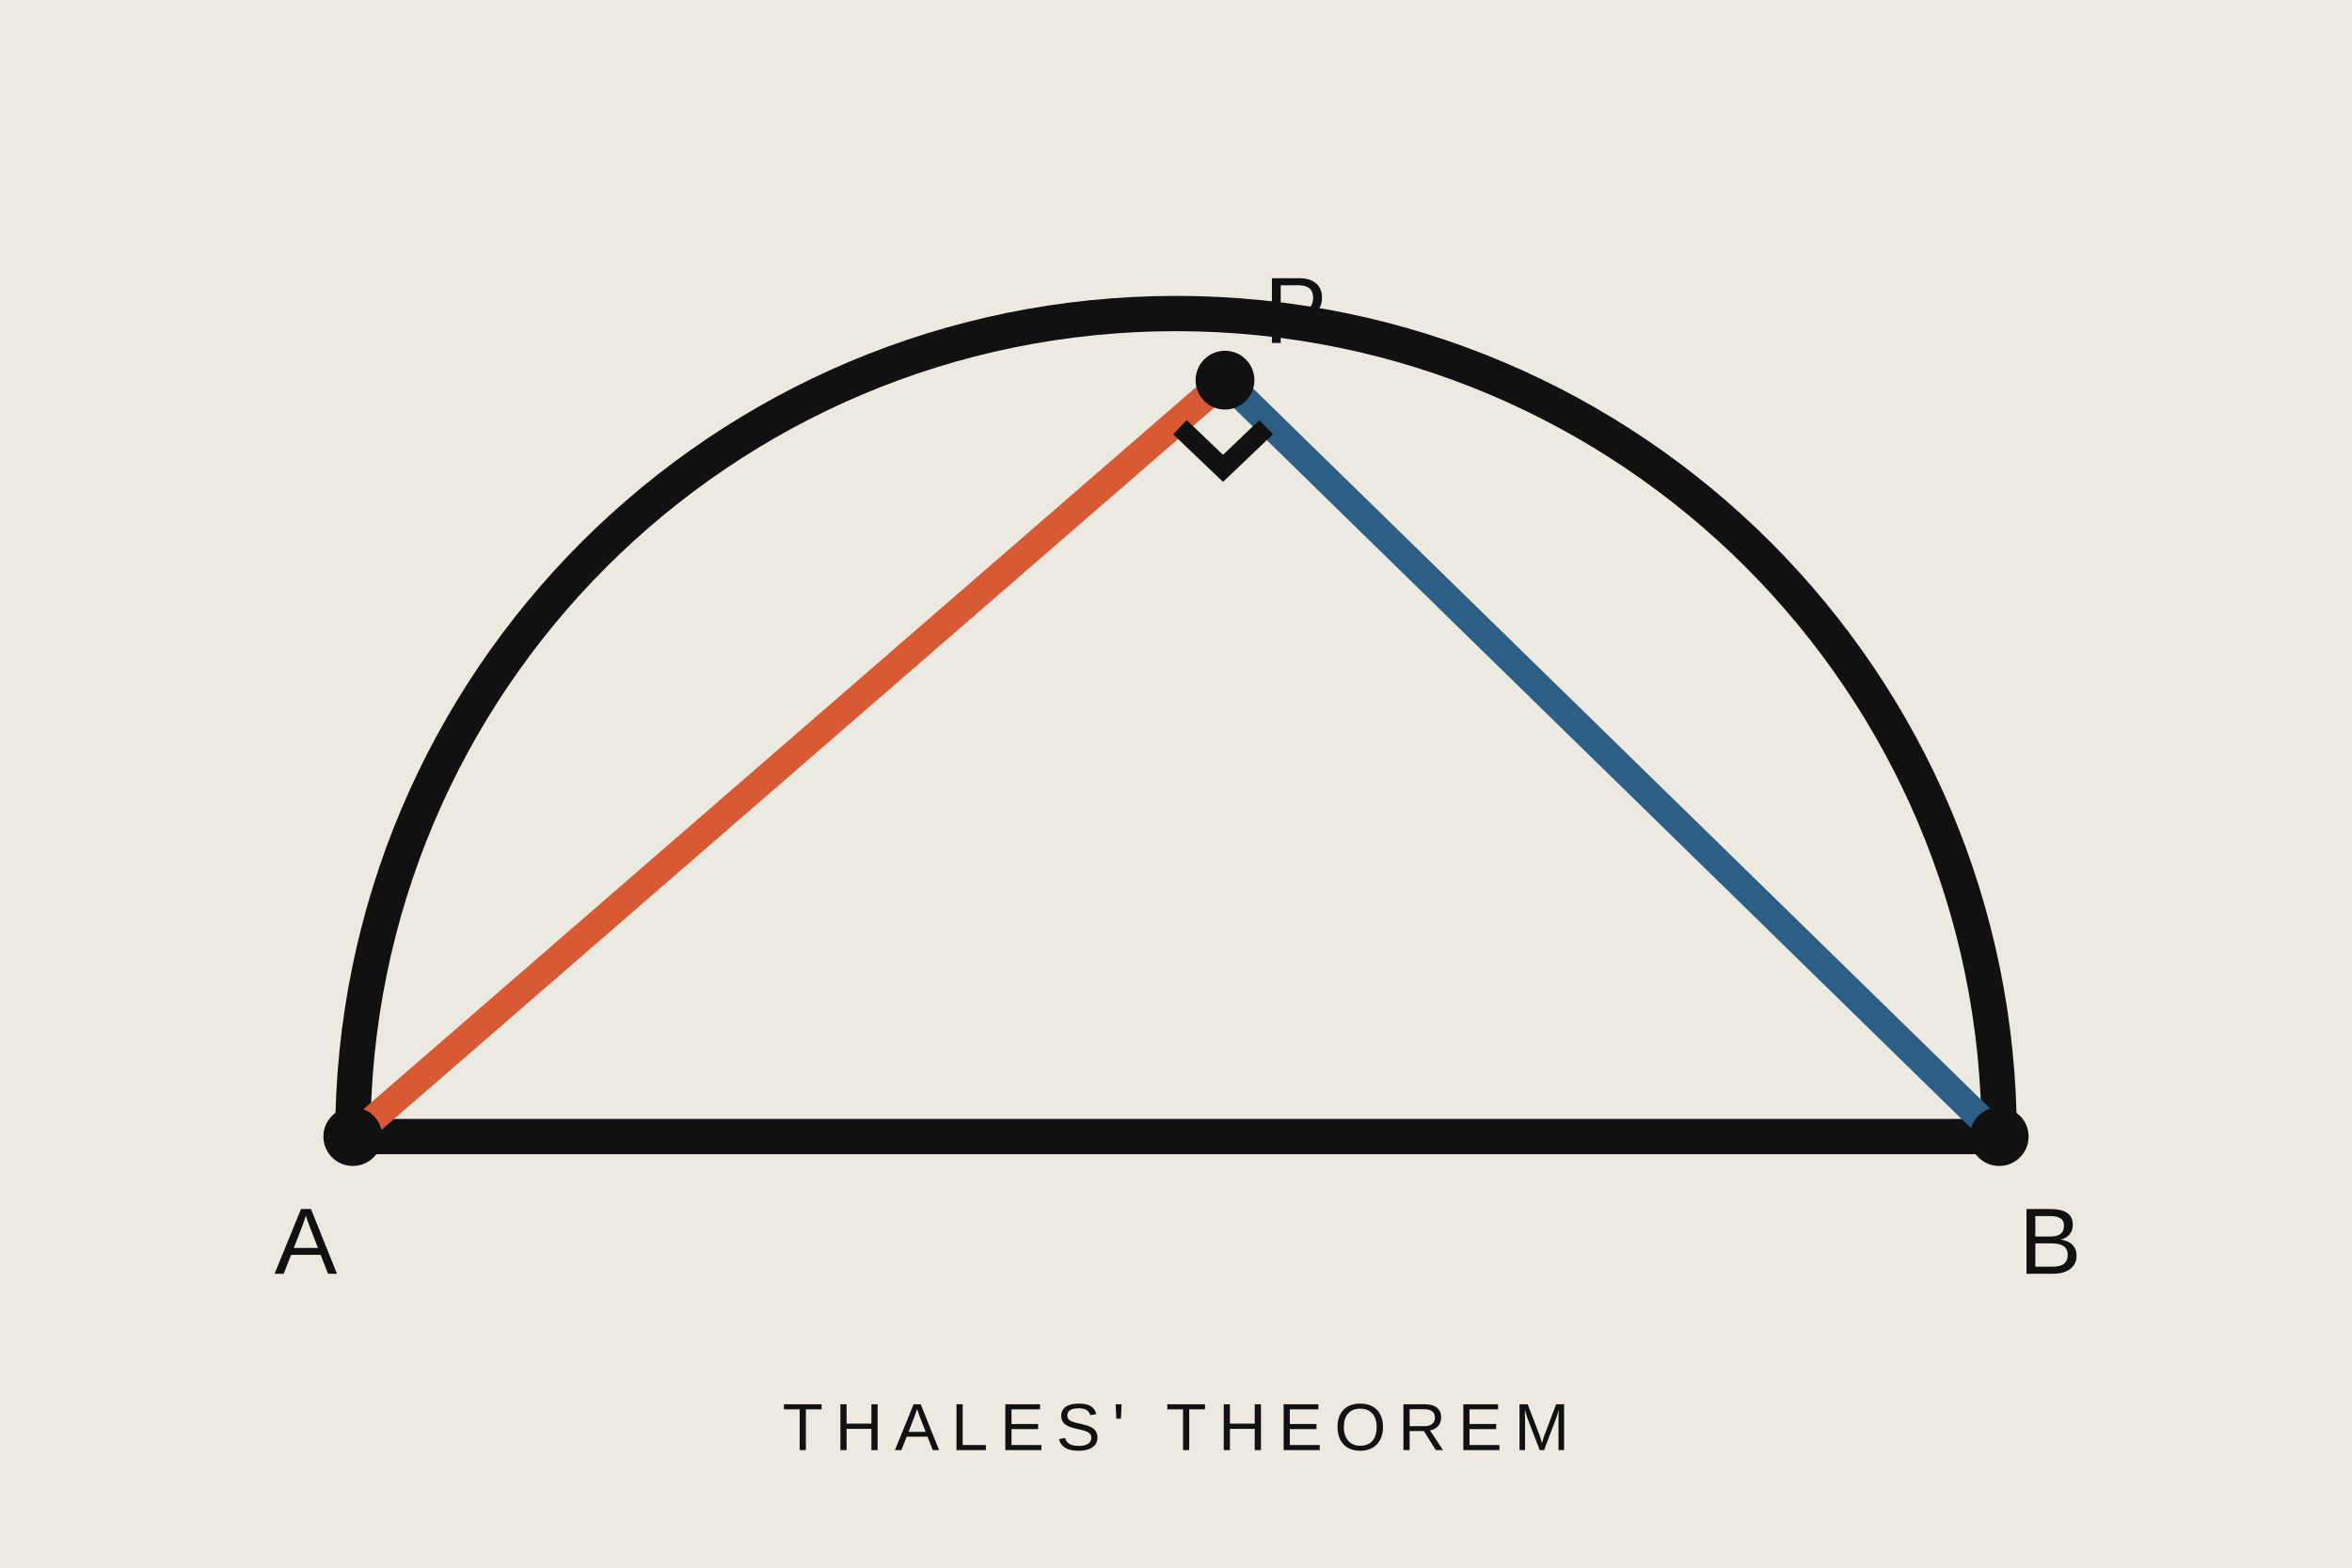
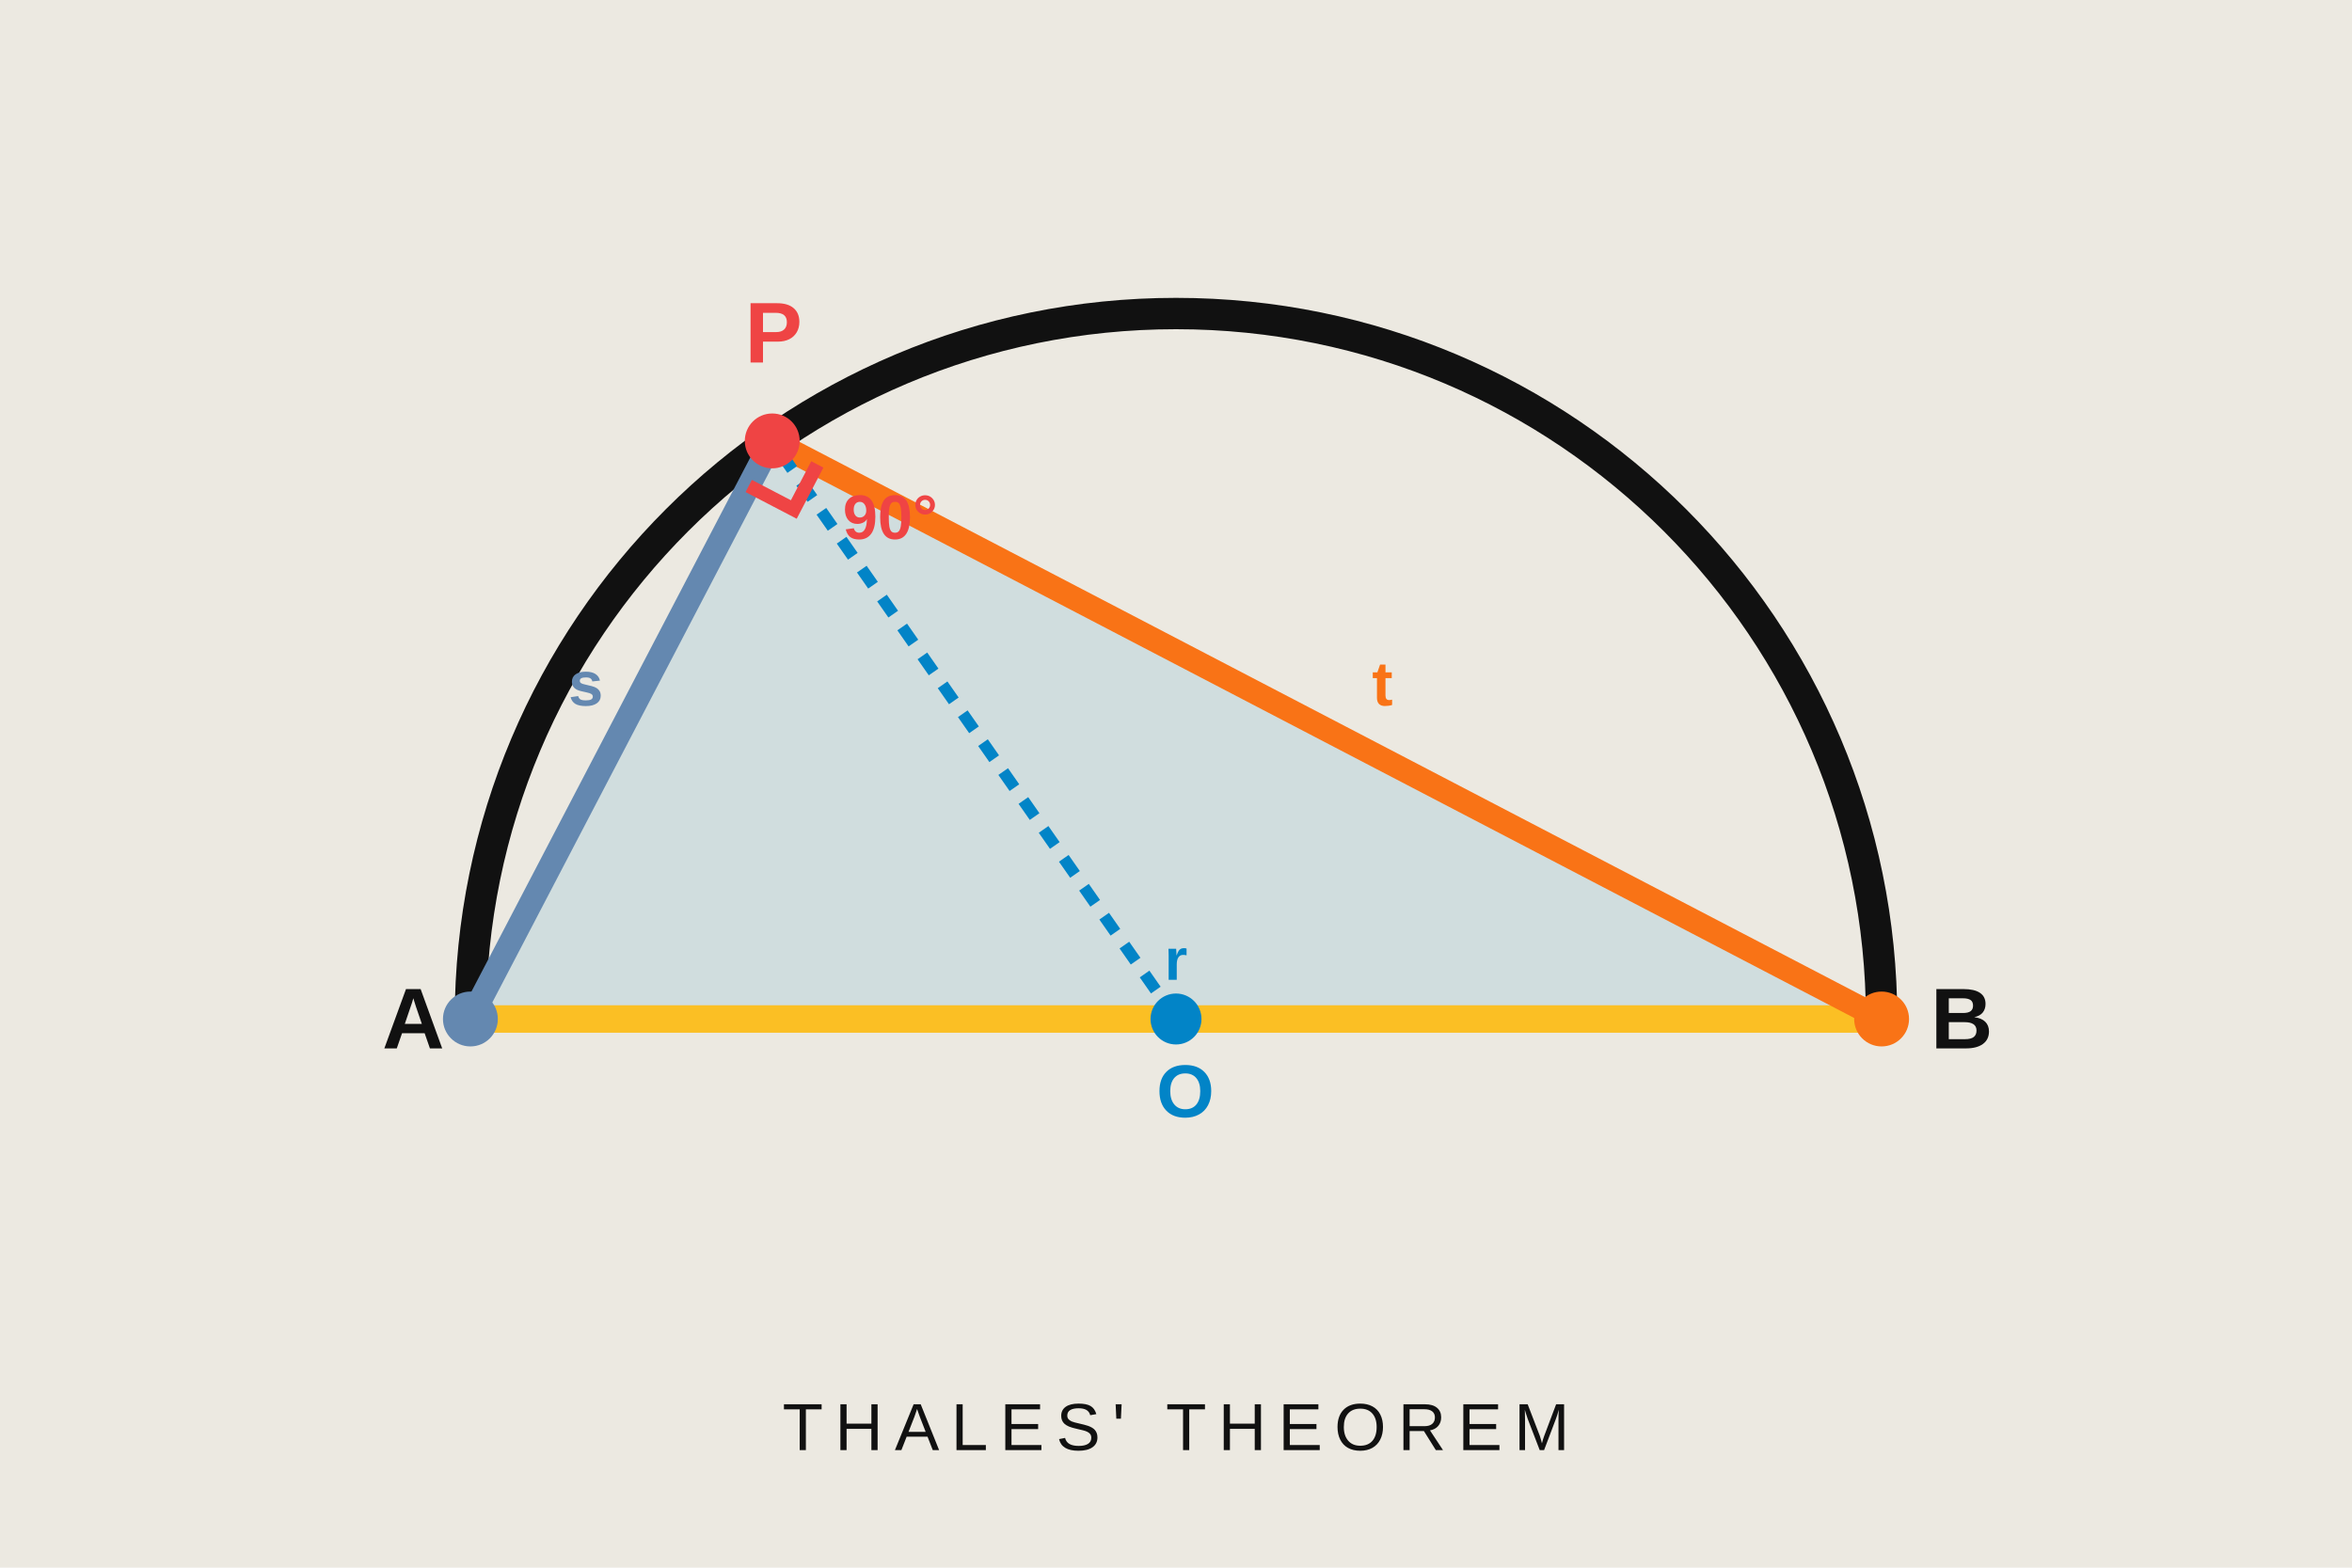
<svg xmlns="http://www.w3.org/2000/svg" viewBox="0 0 1200 800" role="img" aria-labelledby="title desc">
  <rect width="1200" height="800" fill="#ece9e1" />
-   <path d="M180 580 A420 420 0 0 1 1020 580" fill="none" stroke="#111111" stroke-width="18" />
-   <line x1="180" y1="580" x2="1020" y2="580" stroke="#111111" stroke-width="18" />
-   <line x1="180" y1="580" x2="625" y2="194" stroke="#d75a34" stroke-width="14" />
-   <line x1="625" y1="194" x2="1020" y2="580" stroke="#2d5f86" stroke-width="14" />
-   <path d="M602 218 L624 239 L646 218" fill="none" stroke="#111111" stroke-width="10" />
-   <circle cx="180" cy="580" r="15" fill="#111111" />
-   <circle cx="1020" cy="580" r="15" fill="#111111" />
-   <circle cx="625" cy="194" r="15" fill="#111111" />
-   <text x="140" y="650" font-family="Arial, sans-serif" font-size="48" fill="#111111">A</text>
-   <text x="1030" y="650" font-family="Arial, sans-serif" font-size="48" fill="#111111">B</text>
-   <text x="645" y="175" font-family="Arial, sans-serif" font-size="48" fill="#111111">P</text>
+   <path d="M 240 520 A 360 360 0 0 1 960 520" fill="none" stroke="#111111" stroke-width="16" stroke-linecap="round" />
+   <polygon points="240,520 394,225 960,520" fill="rgba(2, 132, 199, 0.12)" stroke="none" />
+   <line x1="240" y1="520" x2="960" y2="520" stroke="#fbbf24" stroke-width="14" stroke-linecap="round" />
+   <line x1="240" y1="520" x2="394" y2="225" stroke="#6488b0" stroke-width="12" stroke-linecap="round" />
+   <line x1="960" y1="520" x2="394" y2="225" stroke="#f97316" stroke-width="12" stroke-linecap="round" />
+   <line x1="600" y1="520" x2="394" y2="225" stroke="#0284c7" stroke-width="6" stroke-dasharray="10,8" />
+   <path d="M 382 248 L 405 260 L 417 237" fill="none" stroke="#ef4444" stroke-width="7" />
+   <text x="430" y="275" font-family="Arial, sans-serif" font-size="32" font-weight="bold" fill="#ef4444">90°</text>
+   <circle cx="240" cy="520" r="14" fill="#6488b0" />
+   <text x="195" y="535" font-family="Arial, sans-serif" font-size="44" font-weight="bold" fill="#111111">A</text>
+   <circle cx="960" cy="520" r="14" fill="#f97316" />
+   <text x="985" y="535" font-family="Arial, sans-serif" font-size="44" font-weight="bold" fill="#111111">B</text>
+   <circle cx="600" cy="520" r="13" fill="#0284c7" />
+   <text x="590" y="570" font-family="Arial, sans-serif" font-size="38" font-weight="bold" fill="#0284c7">O</text>
+   <circle cx="394" cy="225" r="14" fill="#ef4444" />
+   <text x="380" y="185" font-family="Arial, sans-serif" font-size="44" font-weight="bold" fill="#ef4444">P</text>
+   <text x="290" y="360" font-family="Arial, sans-serif" font-size="32" font-weight="bold" fill="#6488b0">s</text>
+   <text x="700" y="360" font-family="Arial, sans-serif" font-size="32" font-weight="bold" fill="#f97316">t</text>
+   <text x="600" y="500" text-anchor="middle" font-family="Arial, sans-serif" font-size="30" font-weight="bold" fill="#0284c7">r</text>
  <text x="600" y="740" text-anchor="middle" font-family="Arial, sans-serif" font-size="34" letter-spacing="6" fill="#111111">THALES' THEOREM</text>
</svg>
